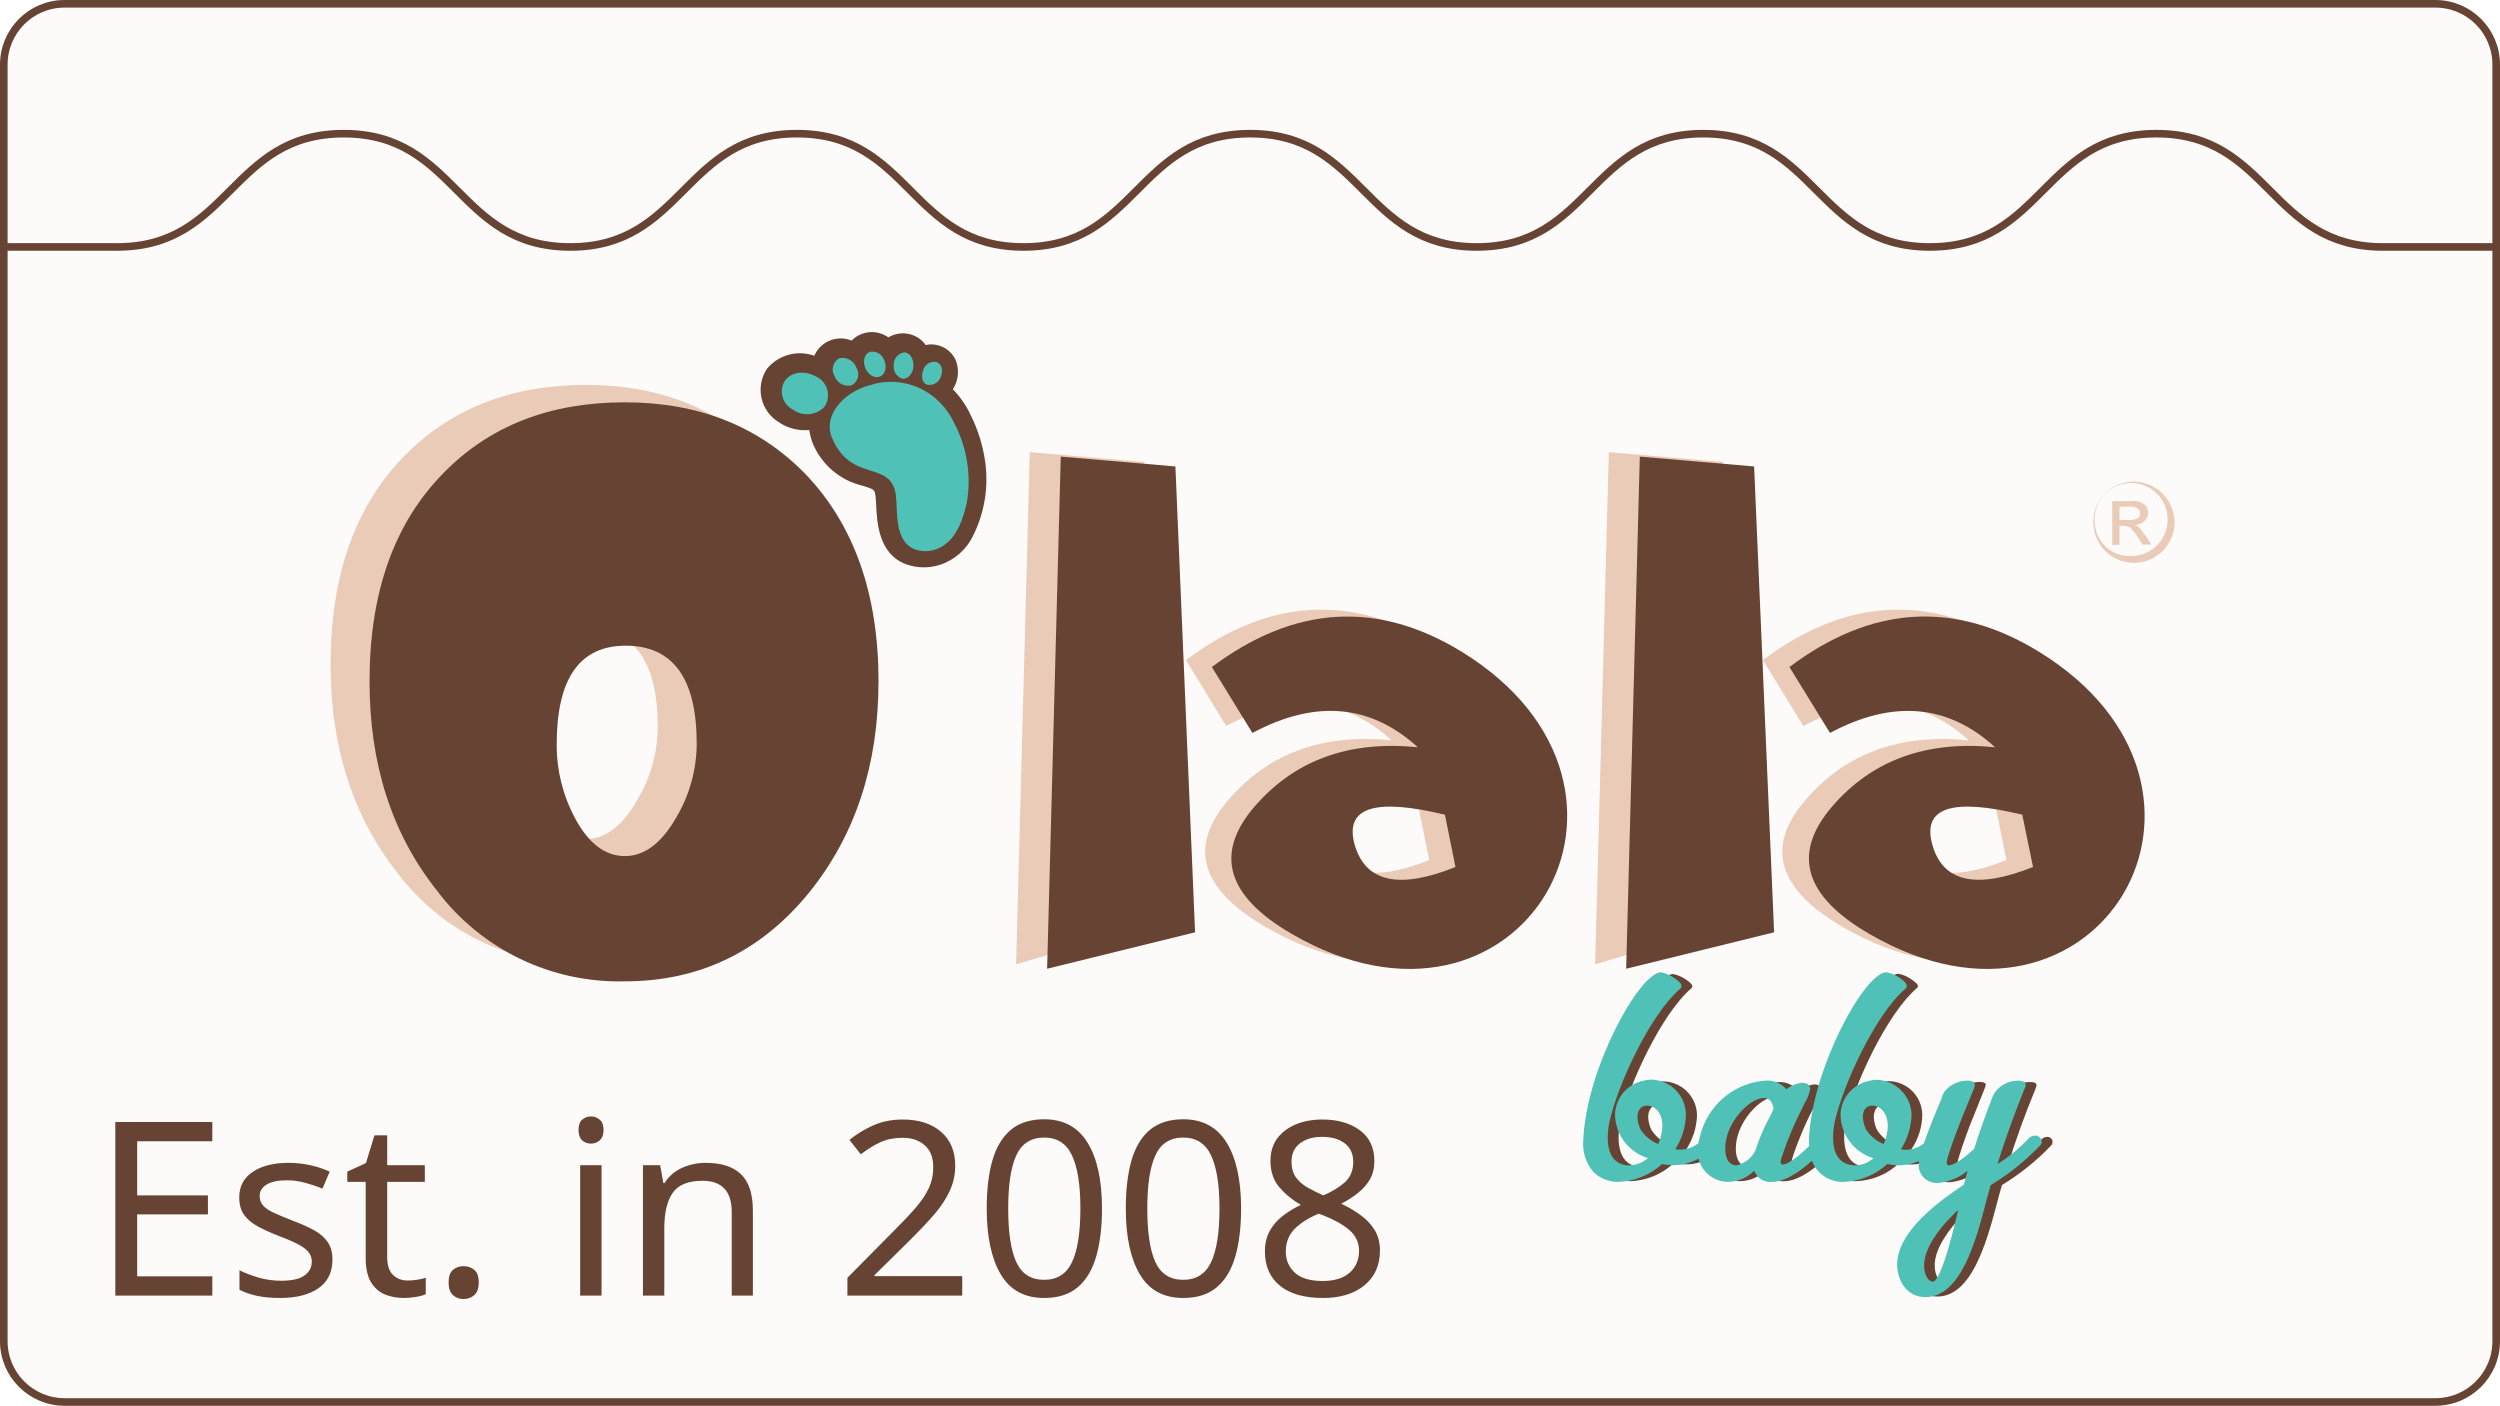
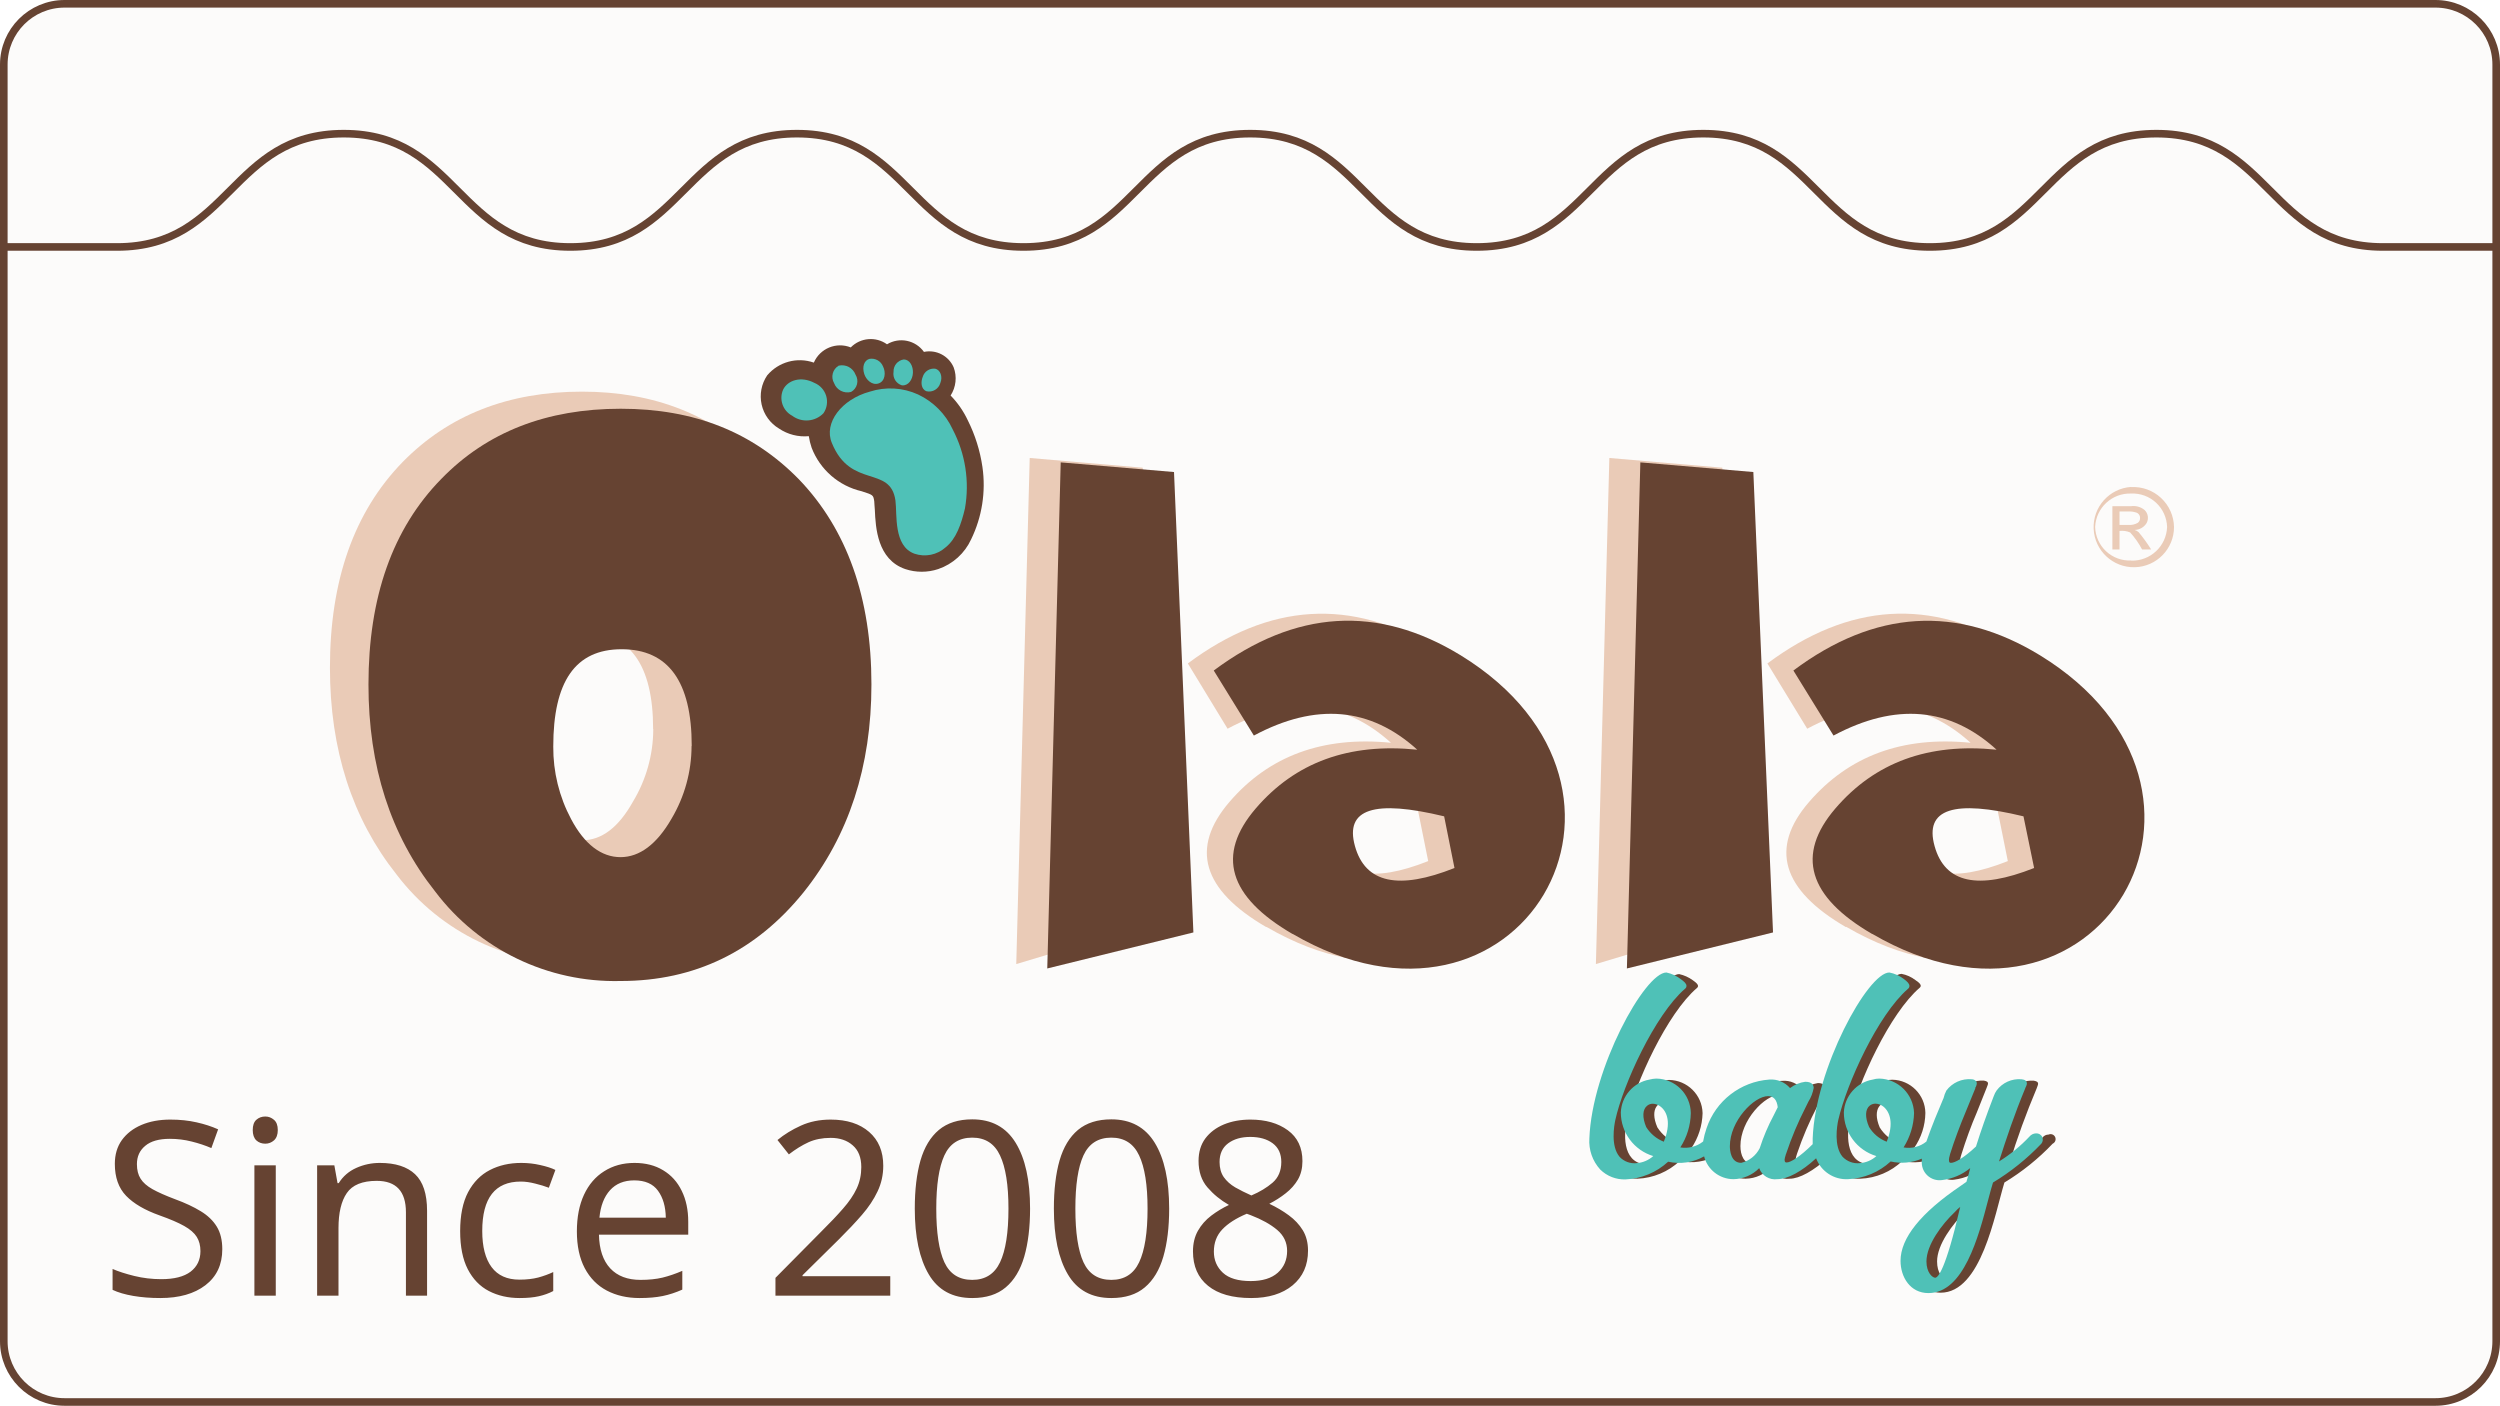
- <svg xmlns="http://www.w3.org/2000/svg" width="329" height="185" viewBox="0 0 329 185">
-   <g id="Home_Big" data-name="Home Big" transform="translate(0.5 0.5)">
-     <g id="Group_168" data-name="Group 168" transform="translate(-796)">
-       <rect id="Rectangle_489" data-name="Rectangle 489" width="328" height="184" rx="8" transform="translate(796)" fill="#fcfbfa" stroke="#664332" stroke-width="1" />
-       <path id="Wave_2" data-name="Wave 2" d="M9.255,53.776H24.164c14.913,0,14.913-14.909,29.824-14.909S68.9,53.776,83.812,53.776s14.911-14.909,29.822-14.909,14.909,14.909,29.818,14.909,14.909-14.909,29.818-14.909,14.911,14.909,29.82,14.909S218,38.867,232.905,38.867s14.907,14.909,29.814,14.909,14.9-14.909,29.811-14.909,14.907,14.909,29.816,14.909h14.909" transform="translate(786.745 -21.776)" fill="#fcfbfa" stroke="#664332" stroke-width="1" />
-     </g>
-     <text id="Est._in_2008" data-name="Est. in 2008" transform="translate(66 170)" fill="#664332" font-size="32" font-family="VI-TiGon, VI Ti Gon">
-       <tspan x="-54.432" y="0">Est. in 2008</tspan>
-     </text>
-     <g id="Group_183" data-name="Group 183" transform="translate(-796)">
-       <path id="Path_53" data-name="Path 53" d="M215.161,46.745a1.932,1.932,0,0,0,1.6-.912A1.426,1.426,0,0,0,216.5,44.1a2.331,2.331,0,0,0-1.853-.5h-2.441v5.749h.956V46.863a2.8,2.8,0,0,1,1.412.206,11.418,11.418,0,0,1,1.588,2.25h1.206a21.792,21.792,0,0,0-1.662-2.294A1.305,1.305,0,0,0,215.161,46.745Zm-.794-.662h-1.206v-1.75h1.162a2.756,2.756,0,0,1,1,.132.728.728,0,0,1,.544.75.785.785,0,0,1-.294.632A2.29,2.29,0,0,1,214.367,46.084Zm.324-5.044a5.349,5.349,0,1,0,5.72,5.338A5.423,5.423,0,0,0,214.69,41.04Zm0,9.793a4.59,4.59,0,0,1-4.794-4.455,4.806,4.806,0,1,1,4.794,4.455Z" transform="translate(861.266 21.845)" fill="#eacbb7" />
-       <g id="Group_181" data-name="Group 181">
-         <g id="Group_175" data-name="Group 175">
-           <path id="Path_58" data-name="Path 58" d="M116.7,69.156q0,16.388-9.043,27.63-9.506,11.822-24.336,11.793A30.064,30.064,0,0,1,58.6,96.7Q49.713,85.515,49.72,69.141q0-17.447,9.676-27.38c6.132-6.249,14.087-9.381,23.924-9.381,9.676,0,17.587,3.132,23.674,9.426,6.455,6.676,9.705,15.763,9.705,27.35ZM92.775,77.332c0-8.587-3.132-12.881-9.337-12.881-6.088,0-9.132,4.338-9.132,12.969A20.882,20.882,0,0,0,76.688,87.1c1.838,3.382,4.044,5.044,6.632,5.044,2.544,0,4.838-1.706,6.749-5.132a18.763,18.763,0,0,0,2.706-9.676Z" transform="translate(789.28 17.771)" fill="#eacbb7" />
-           <path id="Path_64" data-name="Path 64" d="M120.189,70.672q0,16.388-9.043,27.674c-6.338,7.838-14.469,11.793-24.336,11.793A29.984,29.984,0,0,1,62.092,98.213Q53.2,87.031,53.21,70.657c0-11.631,3.206-20.763,9.7-27.38C69,37.028,76.958,33.94,86.8,33.94c9.7,0,17.587,3.132,23.718,9.381,6.426,6.676,9.676,15.807,9.676,27.35ZM96.265,78.848c0-8.587-3.132-12.881-9.337-12.881-6.088,0-9.087,4.338-9.087,12.969a20.271,20.271,0,0,0,2.382,9.676c1.794,3.382,4,5.044,6.588,5.044s4.838-1.706,6.793-5.132a19.167,19.167,0,0,0,2.662-9.676Z" transform="translate(790.922 18.505)" fill="#664332" />
-         </g>
-       </g>
-       <g id="Group_182" data-name="Group 182">
-         <path id="Path_46" data-name="Path 46" d="M89.6,32.454a4.989,4.989,0,0,0,1.588,7.088,6.084,6.084,0,0,0,3.956,1,8.782,8.782,0,0,0,.382,1.544,9.417,9.417,0,0,0,6.676,5.794c1.544.5,1.544.5,1.662,1.338.044.294.059.706.088,1.162.1,2.353.338,6.588,4.058,7.867a6.921,6.921,0,0,0,4.4.015,7.424,7.424,0,0,0,4.367-3.956,16.561,16.561,0,0,0,1.515-9.631,19.876,19.876,0,0,0-1.956-6.205,11.894,11.894,0,0,0-2.294-3.294,4.186,4.186,0,0,0,.412-3.75,3.524,3.524,0,0,0-3.985-2.073,3.688,3.688,0,0,0-4.911-1,3.738,3.738,0,0,0-4.838.412,3.8,3.8,0,0,0-4.911,2A5.642,5.642,0,0,0,89.6,32.454Z" transform="translate(806.851 15.55)" fill="#664332" />
-         <path id="Path_47" data-name="Path 47" d="M95.015,31.749c-1.779-.941-3.544-.353-4.161.882a2.69,2.69,0,0,0,1.191,3.5,3.155,3.155,0,0,0,4.161-.338A2.7,2.7,0,0,0,95.015,31.749Z" transform="translate(807.776 17.255)" fill="#4fc1b7" />
-         <path id="Path_48" data-name="Path 48" d="M95.464,32.41a1.867,1.867,0,0,0,2.25,1.162,1.65,1.65,0,0,0,.588-2.338,1.918,1.918,0,0,0-2.25-1.206A1.7,1.7,0,0,0,95.464,32.41Z" transform="translate(809.885 16.623)" fill="#4fc1b7" />
-         <path id="Path_49" data-name="Path 49" d="M100.052,32.716c-.853.265-1.632-.5-1.882-1.25-.323-.971.015-1.823.676-2.029a1.638,1.638,0,0,1,1.823,1.029C101.066,31.216,100.964,32.437,100.052,32.716Z" transform="translate(811.161 16.361)" fill="#4fc1b7" />
-         <path id="Path_50" data-name="Path 50" d="M100.741,31.132a1.612,1.612,0,0,0,1.118,1.794c.868.088,1.426-.779,1.47-1.662.044-.853-.412-1.765-1.206-1.794A1.6,1.6,0,0,0,100.741,31.132Z" transform="translate(812.38 16.401)" fill="#4fc1b7" />
-         <path id="Path_51" data-name="Path 51" d="M103.461,31.417c-.279.662-.235,1.632.5,1.912a1.564,1.564,0,0,0,1.823-1.073c.368-.882.029-1.779-.676-1.926A1.5,1.5,0,0,0,103.461,31.417Z" transform="translate(813.541 16.792)" fill="#4fc1b7" />
-         <path id="Path_52" data-name="Path 52" d="M113.011,48.065a16.5,16.5,0,0,0-1.632-10.5,9.477,9.477,0,0,0-4.632-4.661,9.012,9.012,0,0,0-6.426-.382c-3.75,1-6.176,4.161-5.088,6.838,2.5,6.176,7.793,2.911,8.455,7.676.25,1.838-.294,6.117,2.544,7.132a4.178,4.178,0,0,0,4.132-.838C111.835,52.153,112.511,50.138,113.011,48.065Z" transform="translate(809.714 17.643)" fill="#4fc1b7" />
-       </g>
-       <g id="Group_180" data-name="Group 180">
-         <path id="Path_59" data-name="Path 59" d="M131.3,99.968l-19.425,5.838L113.674,38.4l15.057,1.294Z" transform="translate(817.344 20.603)" fill="#eacbb7" />
-         <path id="Path_60" data-name="Path 60" d="M134.159,101.4l-19.469,4.794L116.484,38.8l15.087,1.294Z" transform="translate(818.612 20.791)" fill="#664332" />
-       </g>
-       <g id="Group_179" data-name="Group 179">
-         <path id="Path_54" data-name="Path 54" d="M137.875,94.249c-8.543-4.955-10.176-10.543-4.911-16.675,5.294-6.176,12.425-8.793,21.513-7.882q-9.374-8.514-21.763-1.882l-5.294-8.676q16.256-12.2,32.85-2c29.218,17.984,7.705,54.627-22.395,37.114Zm21.557-8.793-1.382-6.838q-13.94-3.441-11.881,3.911c1.426,4.926,5.838,5.882,13.263,2.926Z" transform="translate(824.157 27.233)" fill="#eacbb7" />
-         <path id="Path_55" data-name="Path 55" d="M140.269,94.869c-8.543-4.955-10.2-10.543-4.911-16.719,5.294-6.132,12.425-8.749,21.513-7.838Q147.5,61.8,135.108,68.43l-5.338-8.676c10.881-8.132,21.807-8.793,32.894-2,29.218,17.984,7.705,54.627-22.395,37.114Zm21.557-8.793-1.382-6.882c-9.293-2.25-13.249-.956-11.881,3.956q2.14,7.389,13.264,2.926Z" transform="translate(825.212 27.525)" fill="#664332" />
-       </g>
-       <g id="Group_178" data-name="Group 178">
-         <path id="Path_61" data-name="Path 61" d="M183.8,99.968l-19.425,5.838L166.174,38.4l15.043,1.294Z" transform="translate(841.046 20.603)" fill="#eacbb7" />
-         <path id="Path_63" data-name="Path 63" d="M186.659,101.4l-19.469,4.794L168.984,38.8l15.043,1.294Z" transform="translate(842.315 20.791)" fill="#664332" />
-       </g>
-       <g id="Group_177" data-name="Group 177">
-         <path id="Path_56" data-name="Path 56" d="M190.389,94.249c-8.543-4.955-10.2-10.543-4.911-16.675,5.294-6.176,12.425-8.793,21.513-7.882q-9.374-8.514-21.763-1.882l-5.338-8.676c10.881-8.132,21.807-8.793,32.894-2,29.2,17.984,7.705,54.627-22.4,37.114Zm21.557-8.793-1.382-6.838q-13.94-3.441-11.881,3.911c1.412,4.926,5.838,5.882,13.264,2.926Z" transform="translate(847.6 27.233)" fill="#eacbb7" />
-         <path id="Path_57" data-name="Path 57" d="M192.769,94.869c-8.543-4.955-10.2-10.543-4.911-16.719,5.249-6.132,12.425-8.749,21.469-7.838-6.205-5.676-13.469-6.294-21.719-1.882l-5.338-8.676q16.256-12.2,32.85-2c29.247,17.984,7.749,54.627-22.351,37.114Zm21.557-8.793-1.412-6.882c-9.249-2.25-13.219-.956-11.837,3.956s5.779,5.9,13.249,2.926Z" transform="translate(848.72 27.525)" fill="#664332" />
-       </g>
-       <g id="Group_176" data-name="Group 176">
-         <path id="Path_62" data-name="Path 62" d="M224.3,106.549a.99.99,0,0,0-.794.382,19.452,19.452,0,0,1-4.455,3.588c1.088-3.544,2.25-6.749,3.661-10.176.162-.5.456-.882-.382-1a3.585,3.585,0,0,0-3.161,1.412,4.47,4.47,0,0,0-.412.956,67.211,67.211,0,0,0-2.294,6.5c-1.632,1.544-2.911,2.25-3.456,2.25-.338,0-.5-.206-.5-.588a5.818,5.818,0,0,1,.206-.794c.544-1.75,1.294-3.838,2-5.5l1.294-3.25c.162-.5.5-.882-.338-1a3.756,3.756,0,0,0-3.206,1.412,5.187,5.187,0,0,0-.382.956c-.647,1.632-1.544,3.676-2.294,5.823a3.824,3.824,0,0,1-3.426.765,8.347,8.347,0,0,0,1.5-4.661,4.489,4.489,0,0,0-4.411-4.411,3.057,3.057,0,0,0-.882.132c-5.205,1.206-4.882,8.132.794,9.955a3.885,3.885,0,0,1-2.544,1.162c-3.5.162-3.5-3.632-3-5.955,1.088-4.911,5.382-14.131,9.337-17.543.338-.294,0-.632-.588-1.044a4.379,4.379,0,0,0-1.838-.838c-2.706,0-9.705,12.749-10.043,21.924a5.817,5.817,0,0,0,.044.882c-1.72,1.706-3.014,2.5-3.617,2.5-.294,0-.456-.162-.456-.544a4.9,4.9,0,0,1,.206-.838,45.341,45.341,0,0,1,2.662-6.249,8.79,8.79,0,0,0,1-2.456c0-.412-.294-.662-.912-.662a4.243,4.243,0,0,0-2.044.912,3.09,3.09,0,0,0-2.75-1.206c-2.794,0-6.705,2.206-8.176,6.382a11.487,11.487,0,0,0-.456,1.765,3.858,3.858,0,0,1-3.47.823,8.708,8.708,0,0,0,1.5-4.661,4.527,4.527,0,0,0-4.455-4.411,2.771,2.771,0,0,0-.838.132c-5.25,1.206-4.911,8.132.75,9.955a3.784,3.784,0,0,1-2.5,1.162c-3.544.162-3.544-3.632-3.044-5.955,1.132-4.911,5.382-14.131,9.337-17.542.338-.294,0-.632-.544-1.044a4.9,4.9,0,0,0-1.838-.838c-2.75,0-9.705,12.749-10.043,21.924-.132,3.75,2.044,5.338,4.5,5.338a8.783,8.783,0,0,0,5.632-2.382,6.748,6.748,0,0,0,4.985-.779,3.831,3.831,0,0,0,3.764,3.161,4.749,4.749,0,0,0,3.5-1.632,2.134,2.134,0,0,0,2.382,1.632c1.279,0,3.176-.985,5.191-2.9a4.183,4.183,0,0,0,4.235,2.9,8.585,8.585,0,0,0,5.588-2.382,6.566,6.566,0,0,0,4.426-.471,4.159,4.159,0,0,0-.044.6,2.182,2.182,0,0,0,2.456,2.382,7.5,7.5,0,0,0,4.044-1.838c-.162.75-.382,1.5-.588,2.338l-.882.588c-4.382,2.956-7.926,6.426-7.926,9.837,0,2.132,1.294,4.132,3.544,4.132,5.426,0,7.205-10.455,8.5-14.675a31.5,31.5,0,0,0,6.426-5.161A.67.67,0,0,0,224.3,106.549Zm-49.481,1.176a5.432,5.432,0,0,1-2.632-2.132C170.027,100.505,177.585,101.255,174.82,107.725Zm15.131-4.544a33.536,33.536,0,0,0-2.338,5.25,3.846,3.846,0,0,1-2.632,2.044c-1.206,0-1.662-1.162-1.662-2.382,0-3.456,3.25-6.838,5.25-6.838.75,0,1.382.456,1.5,1.662Zm14.513,4.544a5.321,5.321,0,0,1-2.588-2.132C199.715,100.505,207.259,101.255,204.465,107.725Zm6.411,18.042c-.662,0-1.382-.794-1.382-2.338,0-2.206,2-4.955,3.838-6.705a4.426,4.426,0,0,1,1.088-.912C214.1,117.224,212.214,125.767,210.876,125.767Z" transform="translate(840.612 42.564)" fill="#664332" />
-         <path id="Path_65" data-name="Path 65" d="M224.081,106.933a.855.855,0,0,0-.838-.485,1.179,1.179,0,0,0-.868.426,19.647,19.647,0,0,1-4.044,3.308c.985-3.176,2.073-6.191,3.485-9.72a1.725,1.725,0,0,1,.074-.162c.118-.265.235-.515.1-.735-.1-.176-.309-.279-.676-.338a3.716,3.716,0,0,0-3.294,1.485,2.523,2.523,0,0,0-.382.735c-.029.074-.059.162-.1.265-.882,2.279-1.588,4.279-2.279,6.47-1.706,1.6-2.853,2.176-3.309,2.176-.147,0-.294-.029-.294-.412a2.335,2.335,0,0,1,.1-.529l.059-.221c.559-1.823,1.4-4,2-5.485l1.338-3.264c.029-.074.044-.147.074-.206a.814.814,0,0,0,.074-.706c-.088-.162-.279-.25-.618-.309a3.824,3.824,0,0,0-3.382,1.5,4.28,4.28,0,0,0-.382.971l-.059.132c-.676,1.588-1.5,3.573-2.22,5.647a3.832,3.832,0,0,1-3.014.779,9.038,9.038,0,0,0,1.4-4.573,4.735,4.735,0,0,0-4.632-4.588,3.034,3.034,0,0,0-.868.132,4.662,4.662,0,0,0-3.853,4.382,6.082,6.082,0,0,0,4.323,5.808,3.6,3.6,0,0,1-2.191.926,2.756,2.756,0,0,1-2.309-.853c-1.206-1.412-.735-4.117-.573-4.911,1.1-4.794,5.264-13.984,9.279-17.454a.514.514,0,0,0,.191-.4c-.015-.294-.294-.559-.75-.912a4.719,4.719,0,0,0-1.926-.868c-2.882,0-9.881,12.837-10.2,22.086a5.206,5.206,0,0,0,.029.691v.088c-1.691,1.691-2.956,2.441-3.456,2.441-.147,0-.294-.029-.294-.382a2.7,2.7,0,0,1,.132-.559c.029-.074.044-.147.074-.221a45.249,45.249,0,0,1,2.617-6.235c.118-.25.235-.485.353-.721a5.076,5.076,0,0,0,.706-1.809c0-.309-.147-.838-1.132-.838a4.283,4.283,0,0,0-2,.853,3.3,3.3,0,0,0-2.75-1.132,9.544,9.544,0,0,0-8.367,6.485,11.478,11.478,0,0,0-.456,1.75,3.866,3.866,0,0,1-3.044.794,8.72,8.72,0,0,0,1.4-4.573,4.646,4.646,0,0,0-4.588-4.588,3.792,3.792,0,0,0-.912.132A4.661,4.661,0,0,0,168,103.581a6.1,6.1,0,0,0,4.323,5.823,3.769,3.769,0,0,1-2.22.941,2.658,2.658,0,0,1-2.264-.838c-1.206-1.412-.735-4.117-.559-4.926,1.029-4.647,5.25-13.969,9.279-17.454a.514.514,0,0,0,.191-.4c-.015-.294-.323-.573-.794-.912a4.947,4.947,0,0,0-1.882-.868c-2.882,0-9.911,12.837-10.249,22.086a5.61,5.61,0,0,0,1.323,4.191,4.6,4.6,0,0,0,3.382,1.309,8.94,8.94,0,0,0,5.661-2.353,6.757,6.757,0,0,0,4.794-.706,4.04,4.04,0,0,0,3.882,3.059,4.9,4.9,0,0,0,3.456-1.47,2.251,2.251,0,0,0,2.426,1.47c1.367,0,3.235-1.015,5.161-2.779a4.3,4.3,0,0,0,4.264,2.779,8.94,8.94,0,0,0,5.661-2.353,6.668,6.668,0,0,0,4.147-.382,2.286,2.286,0,0,0-.015.324,2.371,2.371,0,0,0,2.661,2.544,7.192,7.192,0,0,0,3.779-1.6c-.132.529-.294,1.1-.5,1.823l-.779.544c-5.308,3.588-8,6.941-8,9.97,0,2.132,1.279,4.294,3.706,4.294,4.705,0,6.676-7.485,7.97-12.44.235-.882.441-1.662.632-2.294a30.835,30.835,0,0,0,6.441-5.161A.709.709,0,0,0,224.081,106.933Zm-20.719.618a4.727,4.727,0,0,1-2.353-1.956c-.559-1.294-.529-2.367.1-2.853a1.286,1.286,0,0,1,.765-.25,1.8,1.8,0,0,1,1.044.368C203.8,103.537,204.362,105.11,203.362,107.551Zm-15.793-6.058c.735,0,1.176.5,1.294,1.47l-.1.206h0c-.118.235-.265.544-.441.882a24.634,24.634,0,0,0-1.853,4.367,3.689,3.689,0,0,1-2.47,1.941c-1.4,0-1.5-1.691-1.5-2.206C182.482,104.786,185.7,101.493,187.569,101.493Zm-13.881,6.058a4.88,4.88,0,0,1-2.353-1.956c-.559-1.294-.5-2.367.132-2.853a1.286,1.286,0,0,1,.765-.25,1.767,1.767,0,0,1,1.059.382C174.159,103.537,174.688,105.11,173.688,107.551Zm39.467,8.69c-1.956,8.5-2.985,9.426-3.323,9.426-.485,0-1.162-.676-1.162-2.162,0-2.206,2.044-4.926,3.794-6.6A4.193,4.193,0,0,1,213.155,116.241Z" transform="translate(840.038 42.502)" fill="#4fc1b7" />
-       </g>
-     </g>
+ <svg xmlns="http://www.w3.org/2000/svg" id="Layer_1" data-name="Layer 1" viewBox="0 0 329 185">
+   <defs>
+     <style>.cls-1{fill:#fcfbfa;}.cls-1,.cls-2{stroke:#664332;stroke-linecap:round;stroke-linejoin:round;}.cls-2{fill:none;}.cls-3,.cls-6{fill:#664332;}.cls-4{fill:#4fc1b7;}.cls-5{fill:#eacbb7;}.cls-6{font-size:32px;font-family:VI-TiGon, VI Ti Gon;}</style>
+   </defs>
+   <g id="Home_Big" data-name="Home Big">
+     <rect class="cls-1" x="0.5" y="0.5" width="328" height="184" rx="8" />
+     <path id="Wave_2" data-name="Wave 2" class="cls-2" d="M15.91,44.19H30.82c14.91,0,14.91-14.91,29.83-14.91S75.56,44.19,90.47,44.19s14.91-14.91,29.82-14.91,14.91,14.91,29.82,14.91S165,29.28,179.93,29.28s14.91,14.91,29.82,14.91,14.91-14.91,29.81-14.91,14.91,14.91,29.82,14.91,14.9-14.91,29.81-14.91S314.1,44.19,329,44.19h14.91" transform="translate(-15.41 -11.69)" />
+     <path class="cls-3" d="M116.37,61.09a4.93,4.93,0,0,0,1.56,7,6,6,0,0,0,3.92,1,8.44,8.44,0,0,0,.37,1.52,9.3,9.3,0,0,0,6.59,5.73c1.52.49,1.52.49,1.65,1.31,0,.29.06.7.08,1.16.1,2.32.33,6.51,4,7.77a6.86,6.86,0,0,0,4.34,0,7.4,7.4,0,0,0,4.33-3.91,16.44,16.44,0,0,0,1.49-9.52A20.25,20.25,0,0,0,142.77,67a11.91,11.91,0,0,0-2.26-3.26,4.15,4.15,0,0,0,.4-3.71A3.49,3.49,0,0,0,137,58a3.65,3.65,0,0,0-4.86-1,3.68,3.68,0,0,0-4.77.41,3.77,3.77,0,0,0-4.86,2A5.6,5.6,0,0,0,116.37,61.09Z" transform="translate(-15.41 -11.69)" />
+     <path class="cls-4" d="M122.59,62.08c-1.77-.93-3.5-.35-4.11.86a2.67,2.67,0,0,0,1.18,3.46,3.12,3.12,0,0,0,4.12-.33A2.68,2.68,0,0,0,122.59,62.08Z" transform="translate(-15.41 -11.69)" />
+     <path class="cls-4" d="M125.18,62.12a1.87,1.87,0,0,0,2.23,1.15A1.62,1.62,0,0,0,128,61a1.91,1.91,0,0,0-2.22-1.19A1.69,1.69,0,0,0,125.18,62.12Z" transform="translate(-15.41 -11.69)" />
+     <path class="cls-4" d="M131,62.16c-.84.26-1.61-.5-1.85-1.24-.32-1,0-1.8.67-2a1.62,1.62,0,0,1,1.8,1C132,60.67,131.93,61.88,131,62.16Z" transform="translate(-15.41 -11.69)" />
+     <path class="cls-4" d="M133,60.63a1.58,1.58,0,0,0,1.1,1.77c.85.09,1.41-.76,1.45-1.64s-.4-1.74-1.19-1.77A1.58,1.58,0,0,0,133,60.63Z" transform="translate(-15.41 -11.69)" />
+     <path class="cls-4" d="M136.84,61.29c-.27.66-.24,1.61.5,1.89a1.54,1.54,0,0,0,1.81-1.06c.36-.87,0-1.76-.67-1.91A1.52,1.52,0,0,0,136.84,61.29Z" transform="translate(-15.41 -11.69)" />
+     <path class="cls-4" d="M142.4,78.59a16.34,16.34,0,0,0-1.61-10.38,9.44,9.44,0,0,0-4.57-4.61,8.79,8.79,0,0,0-6.34-.37c-3.71,1-6.1,4.12-5,6.75,2.48,6.1,7.71,2.89,8.37,7.58.24,1.81-.29,6,2.51,7a4.14,4.14,0,0,0,4.08-.83C141.24,82.63,141.92,80.64,142.4,78.59Z" transform="translate(-15.41 -11.69)" />
+     <path class="cls-5" d="M296.32,81.43a1.89,1.89,0,0,0,1.58-.9,1.43,1.43,0,0,0-.26-1.72,2.3,2.3,0,0,0-1.83-.5H293.4V84h.94V81.56a2.78,2.78,0,0,1,1.4.2A11,11,0,0,1,297.31,84h1.19a20.12,20.12,0,0,0-1.64-2.27A1.3,1.3,0,0,0,296.32,81.43Zm-.78-.66h-1.2V79h1.16a2.83,2.83,0,0,1,1,.13.72.72,0,0,1,.54.74.74.74,0,0,1-.29.62A2.09,2.09,0,0,1,295.54,80.77Zm.33-5a5.29,5.29,0,1,0,5.64,5.27A5.36,5.36,0,0,0,295.87,75.79Zm0,9.68a4.53,4.53,0,0,1-4.74-4.41,4.59,4.59,0,0,1,4.74-4.4,4.54,4.54,0,0,1,4.73,4.4A4.6,4.6,0,0,1,295.87,85.47Z" transform="translate(-15.41 -11.69)" />
+     <path class="cls-5" d="M182.06,133.7c-8.44-4.9-10.05-10.42-4.86-16.47s12.28-8.69,21.26-7.79q-9.27-8.4-21.5-1.85L171.73,99q16.07-12,32.45-2c28.88,17.76,7.62,54-22.12,36.66Zm21.3-8.69L202,118.26q-13.78-3.41-11.74,3.87t13.1,2.88Z" transform="translate(-15.41 -11.69)" />
+     <path class="cls-3" d="M185.52,134.61c-8.44-4.9-10.09-10.42-4.86-16.52s12.28-8.65,21.26-7.74q-9.27-8.4-21.5-1.86l-5.28-8.56c10.75-8,21.55-8.69,32.5-2,28.87,17.75,7.62,54-22.12,36.66Zm21.3-8.69-1.36-6.8c-9.19-2.22-13.1-1-11.74,3.91s5.77,5.81,13.1,2.89Z" transform="translate(-15.41 -11.69)" />
+     <text class="cls-6" transform="translate(13.19 170.51)">Since 2008</text>
+     <path class="cls-5" d="M258.34,133.7c-8.44-4.9-10.09-10.42-4.86-16.47s12.28-8.69,21.26-7.79q-9.27-8.4-21.5-1.85L248,99c10.75-8,21.54-8.69,32.49-2,28.88,17.76,7.62,54-22.12,36.66Zm21.3-8.69-1.36-6.75q-13.78-3.41-11.74,3.87t13.1,2.88Z" transform="translate(-15.41 -11.69)" />
+     <path class="cls-3" d="M261.8,134.61c-8.44-4.9-10.09-10.42-4.86-16.52s12.28-8.65,21.22-7.74q-9.21-8.4-21.46-1.86l-5.28-8.56q16.07-12,32.46-2c28.92,17.75,7.66,54-22.08,36.66Zm21.3-8.69-1.4-6.8c-9.15-2.22-13.06-1-11.7,3.91s5.73,5.81,13.1,2.89Z" transform="translate(-15.41 -11.69)" />
+     <path class="cls-5" d="M125,99.56q0,16.18-8.94,27.3-9.39,11.69-24,11.66A29.73,29.73,0,0,1,67.6,126.78q-8.77-11.06-8.77-27.22,0-17.24,9.56-27.06Q77.47,63.23,92,63.23c9.55,0,17.38,3.09,23.39,9.31,6.39,6.59,9.6,15.57,9.6,27Zm-23.64,8.07c0-8.49-3.09-12.73-9.23-12.73s-9,4.29-9,12.81a20.58,20.58,0,0,0,2.35,9.56c1.81,3.33,4,5,6.55,5s4.78-1.69,6.67-5.07a18.55,18.55,0,0,0,2.68-9.55Z" transform="translate(-15.41 -11.69)" />
+     <polygon class="cls-5" points="152.94 121.11 133.74 126.87 135.51 60.27 150.38 61.55 152.94 121.11" />
+     <polygon class="cls-3" points="157.05 122.71 137.82 127.45 139.59 60.85 154.5 62.12 157.05 122.71" />
+     <polygon class="cls-5" points="229.22 121.11 210.02 126.87 211.79 60.27 226.66 61.55 229.22 121.11" />
+     <path class="cls-3" d="M285,161a1,1,0,0,0-.78.37,19.06,19.06,0,0,1-4.41,3.54c1.07-3.5,2.23-6.67,3.63-10,.16-.49.45-.86-.37-1a3.56,3.56,0,0,0-3.13,1.4,5.21,5.21,0,0,0-.42.95c-.9,2.23-1.6,4.2-2.26,6.43-1.61,1.52-2.88,2.22-3.42,2.22-.33,0-.49-.21-.49-.58a4.7,4.7,0,0,1,.2-.78c.54-1.73,1.28-3.79,2-5.44l1.28-3.21c.16-.49.49-.86-.33-1a3.74,3.74,0,0,0-3.18,1.4,5.63,5.63,0,0,0-.37.95c-.64,1.61-1.52,3.63-2.26,5.75a3.8,3.8,0,0,1-3.38.76,8.25,8.25,0,0,0,1.48-4.61,4.44,4.44,0,0,0-4.36-4.37,3.26,3.26,0,0,0-.87.12c-5.15,1.2-4.82,8,.79,9.85a3.93,3.93,0,0,1-2.52,1.15c-3.46.17-3.46-3.58-3-5.89,1.07-4.86,5.31-14,9.22-17.34.33-.29,0-.62-.57-1a4.33,4.33,0,0,0-1.82-.82c-2.67,0-9.59,12.6-9.92,21.66a8.07,8.07,0,0,0,0,.87c-1.7,1.68-3,2.47-3.58,2.47-.29,0-.46-.17-.46-.54a4.3,4.3,0,0,1,.21-.82,43.27,43.27,0,0,1,2.64-6.18,8.65,8.65,0,0,0,1-2.43c0-.41-.28-.66-.9-.66a4.11,4.11,0,0,0-2,.91,3.05,3.05,0,0,0-2.72-1.2c-2.76,0-6.63,2.19-8.07,6.31a11.1,11.1,0,0,0-.45,1.74,3.79,3.79,0,0,1-3.42.81,8.58,8.58,0,0,0,1.48-4.61,4.48,4.48,0,0,0-4.41-4.37,2.91,2.91,0,0,0-.82.12c-5.19,1.2-4.86,8,.74,9.85a3.81,3.81,0,0,1-2.47,1.15c-3.5.17-3.5-3.58-3-5.89,1.11-4.86,5.31-14,9.23-17.34.33-.29,0-.62-.54-1a4.83,4.83,0,0,0-1.81-.82c-2.72,0-9.6,12.6-9.93,21.66-.12,3.71,2,5.27,4.45,5.27a8.64,8.64,0,0,0,5.56-2.34,6.7,6.7,0,0,0,4.93-.78,3.77,3.77,0,0,0,3.72,3.12,4.7,4.7,0,0,0,3.46-1.6,2.09,2.09,0,0,0,2.35,1.6c1.26,0,3.14-1,5.13-2.86a4.14,4.14,0,0,0,4.18,2.86,8.49,8.49,0,0,0,5.52-2.34,6.52,6.52,0,0,0,4.37-.47c0,.2,0,.4,0,.59a2.15,2.15,0,0,0,2.43,2.35,7.42,7.42,0,0,0,4-1.81c-.17.74-.37,1.48-.58,2.3l-.86.58c-4.33,2.92-7.83,6.34-7.83,9.72,0,2.1,1.28,4.08,3.5,4.08,5.36,0,7.13-10.34,8.4-14.5a30.54,30.54,0,0,0,6.35-5.11A.65.65,0,0,0,285,161Zm-48.89,1.15a5.22,5.22,0,0,1-2.59-2.1C231.33,155,238.78,155.78,236.06,162.16ZM251,157.67a34.23,34.23,0,0,0-2.3,5.19,3.83,3.83,0,0,1-2.6,2c-1.19,0-1.65-1.15-1.65-2.35,0-3.42,3.22-6.75,5.19-6.75.75,0,1.36.45,1.49,1.65Zm14.34,4.49a5.15,5.15,0,0,1-2.56-2.1C260.65,155,268.11,155.78,265.35,162.16ZM271.69,180c-.66,0-1.36-.79-1.36-2.31,0-2.18,2-4.9,3.79-6.63a4.77,4.77,0,0,1,1.07-.91C274.86,171.55,273,180,271.69,180Z" transform="translate(-15.41 -11.69)" />
+     <polygon class="cls-3" points="233.33 122.71 214.1 127.45 215.87 60.85 230.74 62.12 233.33 122.71" />
+     <path class="cls-3" d="M130.09,101.78q0,16.18-8.94,27.35c-6.26,7.74-14.29,11.66-24.06,11.66A29.66,29.66,0,0,1,72.67,129q-8.78-11.07-8.77-27.23c0-11.49,3.17-20.51,9.59-27.06,6-6.18,13.88-9.23,23.6-9.23s17.38,3.09,23.44,9.27c6.34,6.59,9.56,15.61,9.56,27Zm-23.65,8.07c0-8.48-3.09-12.72-9.22-12.72s-9,4.28-9,12.81a20,20,0,0,0,2.35,9.55c1.77,3.34,4,5,6.5,5s4.78-1.69,6.72-5.07a18.81,18.81,0,0,0,2.63-9.56Z" transform="translate(-15.41 -11.69)" />
+     <path class="cls-4" d="M284.17,161.32a.84.84,0,0,0-.82-.48,1.17,1.17,0,0,0-.87.43,19.78,19.78,0,0,1-4,3.27c1-3.13,2-6.12,3.44-9.6,0-.06.05-.12.07-.17.12-.26.23-.5.11-.72s-.3-.28-.68-.33a3.68,3.68,0,0,0-3.25,1.47,2.9,2.9,0,0,0-.37.72l-.1.26c-.87,2.26-1.57,4.23-2.25,6.4-1.68,1.58-2.81,2.15-3.28,2.15-.15,0-.28,0-.28-.42a2.19,2.19,0,0,1,.1-.52l.05-.21c.56-1.8,1.38-3.95,2-5.42l1.32-3.23c0-.07,0-.14.07-.2.1-.25.19-.49.07-.69a.77.77,0,0,0-.61-.31,3.76,3.76,0,0,0-3.34,1.49,4.28,4.28,0,0,0-.37,1l-.06.13c-.67,1.58-1.49,3.53-2.2,5.58a3.72,3.72,0,0,1-3,.77,8.9,8.9,0,0,0,1.38-4.52,4.68,4.68,0,0,0-4.57-4.54,3,3,0,0,0-.86.13,4.6,4.6,0,0,0-3.81,4.33,6,6,0,0,0,4.28,5.74,3.61,3.61,0,0,1-2.17.93,2.74,2.74,0,0,1-2.28-.84c-1.18-1.4-.73-4.07-.56-4.85,1.09-4.74,5.2-13.82,9.18-17.26a.45.45,0,0,0,.18-.38c0-.29-.28-.56-.74-.91a4.58,4.58,0,0,0-1.9-.85c-2.84,0-9.76,12.68-10.09,21.83,0,.24,0,.46,0,.67v.09c-1.67,1.67-2.92,2.41-3.41,2.41-.14,0-.29,0-.29-.37a2.63,2.63,0,0,1,.13-.55c0-.08.05-.15.07-.22a43.9,43.9,0,0,1,2.59-6.16l.35-.71a5,5,0,0,0,.69-1.79c0-.31-.14-.82-1.11-.82a4.21,4.21,0,0,0-2,.83,3.27,3.27,0,0,0-2.72-1.12,9.42,9.42,0,0,0-8.27,6.41,11.21,11.21,0,0,0-.45,1.74,3.82,3.82,0,0,1-3,.78,8.58,8.58,0,0,0,1.38-4.52,4.6,4.6,0,0,0-4.53-4.54,3.83,3.83,0,0,0-.9.13,4.59,4.59,0,0,0-3.78,4.32,6,6,0,0,0,4.27,5.75,3.68,3.68,0,0,1-2.2.93,2.66,2.66,0,0,1-2.23-.83c-1.19-1.4-.73-4.08-.56-4.86,1-4.59,5.18-13.81,9.17-17.26a.46.46,0,0,0,.19-.39c0-.29-.32-.57-.78-.9a4.72,4.72,0,0,0-1.86-.85c-2.86,0-9.8,12.68-10.14,21.83A5.52,5.52,0,0,0,226,165.6a4.51,4.51,0,0,0,3.34,1.3,8.83,8.83,0,0,0,5.6-2.33,6.66,6.66,0,0,0,4.73-.7,4,4,0,0,0,3.84,3,4.84,4.84,0,0,0,3.41-1.45,2.22,2.22,0,0,0,2.39,1.45c1.35,0,3.2-1,5.1-2.75a4.25,4.25,0,0,0,4.21,2.75,8.83,8.83,0,0,0,5.6-2.33,6.66,6.66,0,0,0,4.1-.37c0,.1,0,.21,0,.31a2.34,2.34,0,0,0,2.64,2.51,7.17,7.17,0,0,0,3.73-1.58c-.13.53-.28,1.09-.5,1.81l-.77.54c-5.24,3.55-7.9,6.86-7.9,9.86,0,2.11,1.26,4.24,3.67,4.24,4.64,0,6.59-7.39,7.87-12.29.23-.87.43-1.63.63-2.26a30.65,30.65,0,0,0,6.36-5.11A.84.84,0,0,0,284.17,161.32Zm-20.47.62a4.64,4.64,0,0,1-2.32-1.94c-.56-1.28-.52-2.34.1-2.82a1.22,1.22,0,0,1,.76-.25,1.76,1.76,0,0,1,1,.37C264.13,158,264.67,159.52,263.7,161.94Zm-15.61-6c.73,0,1.16.49,1.27,1.46l-.1.2h0c-.11.24-.26.54-.44.88a26.17,26.17,0,0,0-1.83,4.31,3.67,3.67,0,0,1-2.44,1.93c-1.38,0-1.49-1.68-1.49-2.19C243.06,159.2,246.24,155.94,248.09,155.94Zm-13.72,6a4.8,4.8,0,0,1-2.32-1.93c-.54-1.28-.49-2.34.14-2.82a1.17,1.17,0,0,1,.75-.25,1.71,1.71,0,0,1,1,.38C234.83,158,235.36,159.52,234.37,161.93Zm39,8.59c-1.94,8.4-2.94,9.31-3.29,9.31s-1.15-.66-1.15-2.14c0-2.17,2-4.87,3.75-6.52A4.71,4.71,0,0,1,273.37,170.52Z" transform="translate(-15.41 -11.69)" />
  </g>
</svg>
